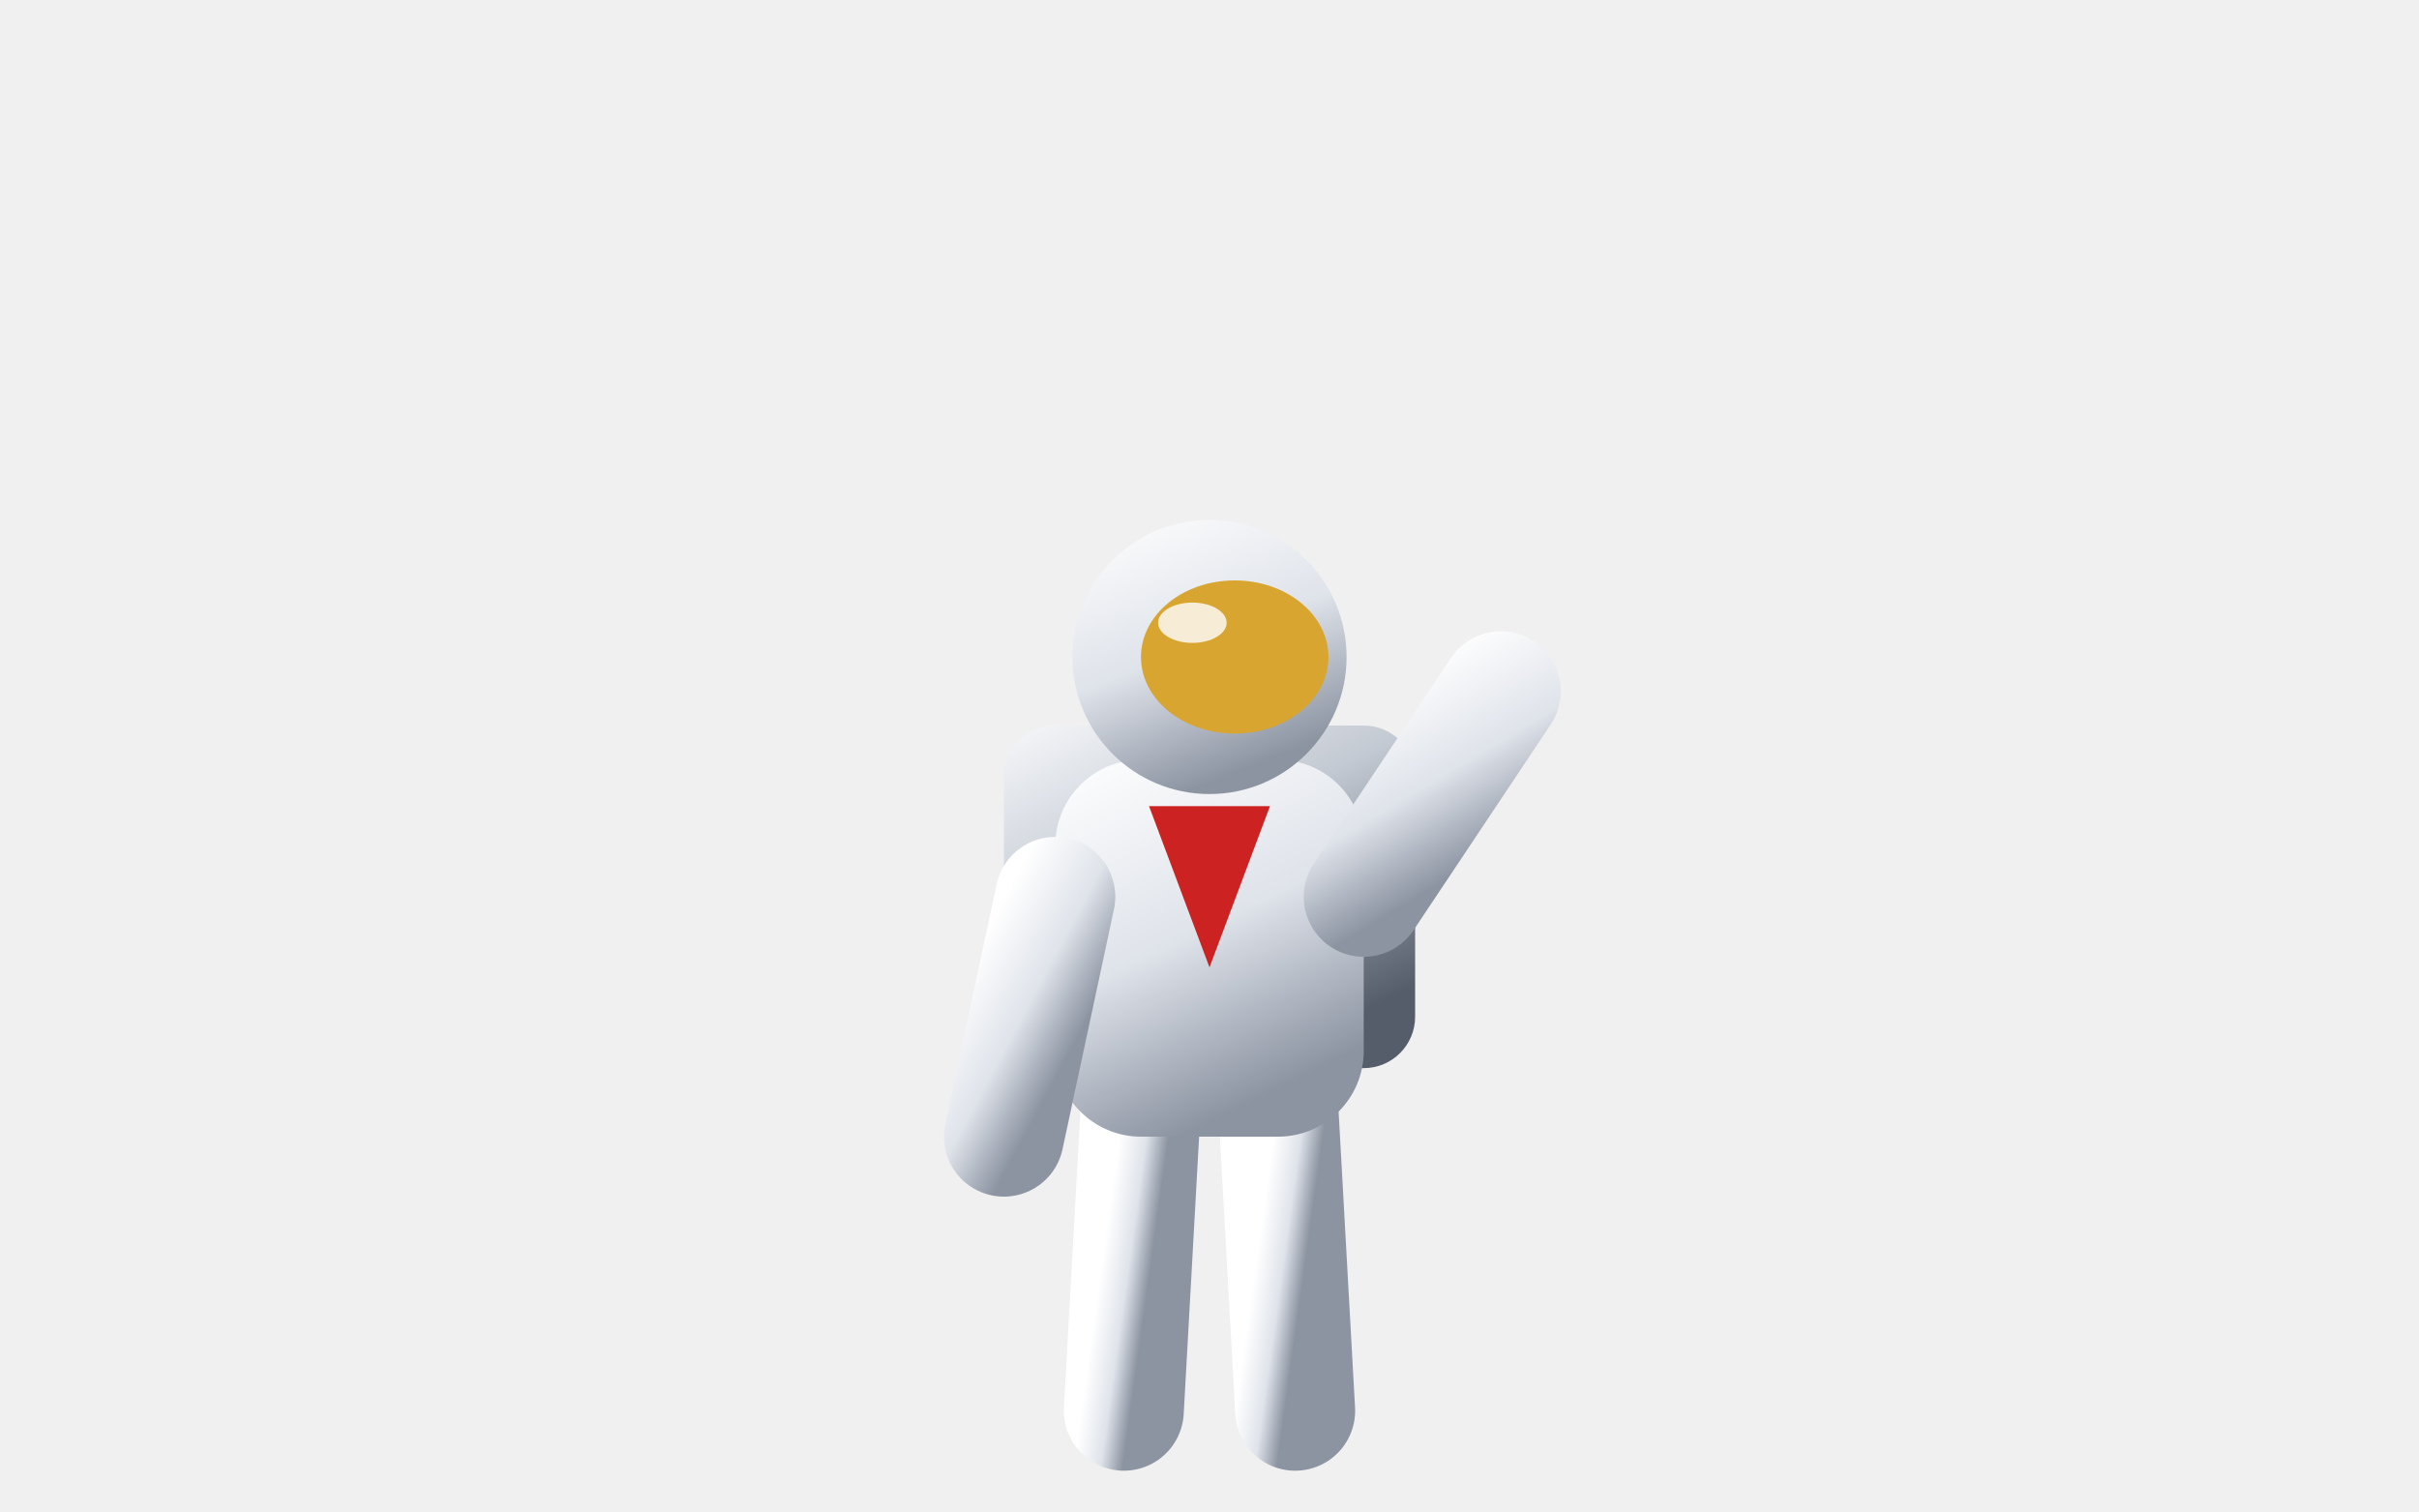
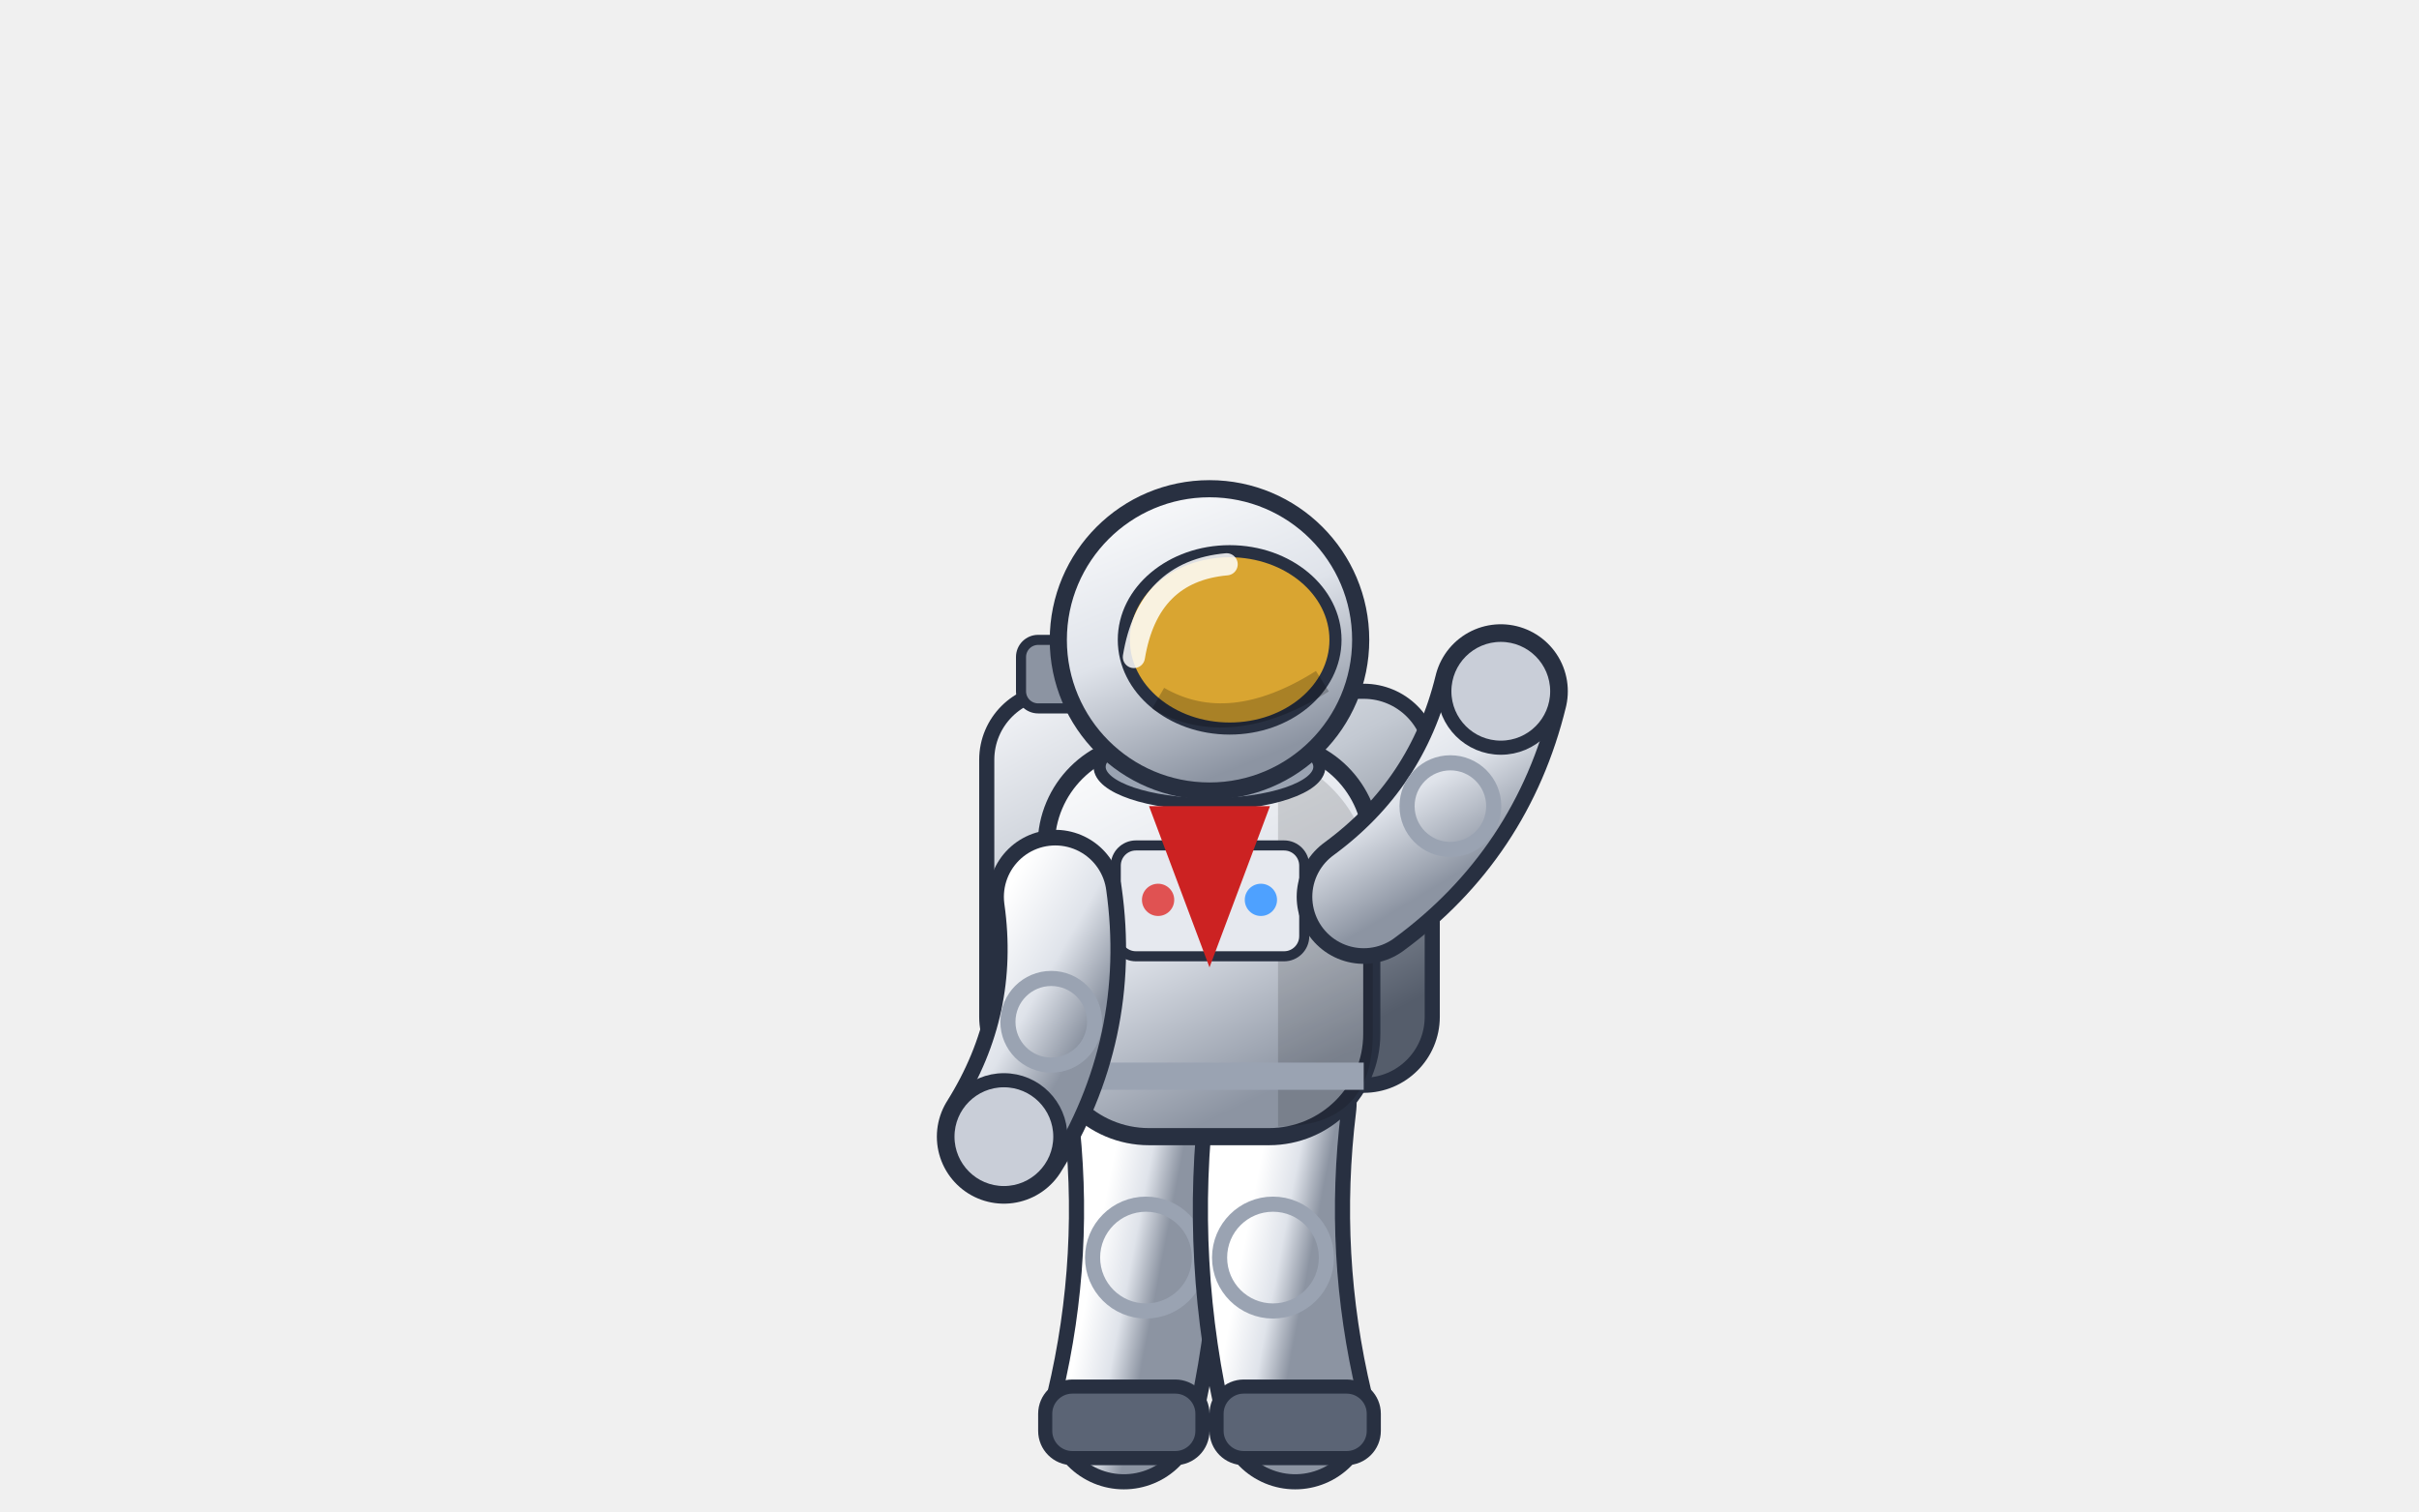
<svg xmlns="http://www.w3.org/2000/svg" viewBox="0 0 240 150" width="240" height="150">
  <defs>
    <linearGradient id="metal" x1="0" y1="0" x2="0.6" y2="1">
      <stop offset="0" stop-color="#f6f7fa" />
      <stop offset="0.45" stop-color="#c3c9d2" />
      <stop offset="1" stop-color="#555d6b" />
    </linearGradient>
    <linearGradient id="hull" x1="0" y1="0" x2="0.5" y2="1">
      <stop offset="0" stop-color="#8a93a3" />
      <stop offset="0.5" stop-color="#3b414d" />
      <stop offset="1" stop-color="#15181e" />
    </linearGradient>
    <linearGradient id="white" x1="0" y1="0" x2="0.4" y2="1">
      <stop offset="0" stop-color="#ffffff" />
      <stop offset="0.55" stop-color="#dfe3ea" />
      <stop offset="1" stop-color="#8c94a2" />
    </linearGradient>
    <linearGradient id="gold" x1="0" y1="0" x2="0.7" y2="1">
      <stop offset="0" stop-color="#fff0b0" />
      <stop offset="0.4" stop-color="#e2b13e" />
      <stop offset="1" stop-color="#7a4d0e" />
    </linearGradient>
    <linearGradient id="solar" x1="0" y1="0" x2="1" y2="1">
      <stop offset="0" stop-color="#3a64c4" />
      <stop offset="0.5" stop-color="#173478" />
      <stop offset="1" stop-color="#0a1638" />
    </linearGradient>
    <linearGradient id="stone" x1="0" y1="0" x2="0.5" y2="1">
      <stop offset="0" stop-color="#c9ccd1" />
      <stop offset="0.5" stop-color="#8d939c" />
      <stop offset="1" stop-color="#454a52" />
    </linearGradient>
    <linearGradient id="rust" x1="0" y1="0" x2="0.5" y2="1">
      <stop offset="0" stop-color="#e0a070" />
      <stop offset="0.5" stop-color="#a55a30" />
      <stop offset="1" stop-color="#4a2210" />
    </linearGradient>
    <linearGradient id="glass" x1="0" y1="0" x2="0.4" y2="1">
      <stop offset="0" stop-color="#e8f6ff" stop-opacity="0.85" />
      <stop offset="1" stop-color="#6aa8d8" stop-opacity="0.35" />
    </linearGradient>
    <linearGradient id="ice" x1="0" y1="0" x2="0.5" y2="1">
      <stop offset="0" stop-color="#ffffff" />
      <stop offset="0.5" stop-color="#bfe6ff" />
      <stop offset="1" stop-color="#5d9ccc" />
    </linearGradient>
    <pattern id="cells" width="7" height="7" patternUnits="userSpaceOnUse">
      <rect width="7" height="7" fill="url(#solar)" />
      <path d="M7 0V7M0 7H7" stroke="#6f93e6" stroke-width="0.5" opacity="0.6" />
    </pattern>
    <radialGradient id="plume" cx="0.5" cy="0.5" r="0.5">
      <stop offset="0" stop-color="#fff" />
      <stop offset="0.25" stop-color="#bfe3ff" />
      <stop offset="0.6" stop-color="#4f9dff" stop-opacity="0.5" />
      <stop offset="1" stop-color="#4f9dff" stop-opacity="0" />
    </radialGradient>
    <radialGradient id="warm" cx="0.5" cy="0.5" r="0.5">
      <stop offset="0" stop-color="#fff7e0" />
      <stop offset="0.3" stop-color="#ffc46b" />
      <stop offset="1" stop-color="#ff8a2a" stop-opacity="0" />
    </radialGradient>
    <radialGradient id="red" cx="0.5" cy="0.5" r="0.5">
      <stop offset="0" stop-color="#fff" />
      <stop offset="0.3" stop-color="#ff4a3d" />
      <stop offset="1" stop-color="#ff4a3d" stop-opacity="0" />
    </radialGradient>
    <radialGradient id="green" cx="0.5" cy="0.5" r="0.5">
      <stop offset="0" stop-color="#f0fff0" />
      <stop offset="0.35" stop-color="#5ee07a" />
      <stop offset="1" stop-color="#1e8a3a" stop-opacity="0" />
    </radialGradient>
    <radialGradient id="cyan" cx="0.5" cy="0.5" r="0.5">
      <stop offset="0" stop-color="#fff" />
      <stop offset="0.35" stop-color="#6ff0ff" />
      <stop offset="1" stop-color="#1ab4d8" stop-opacity="0" />
    </radialGradient>
    <radialGradient id="dish" cx="0.35" cy="0.3" r="0.8">
      <stop offset="0" stop-color="#fff" />
      <stop offset="0.6" stop-color="#c9ced8" />
      <stop offset="1" stop-color="#5d6573" />
    </radialGradient>
    <radialGradient id="ball" cx="0.35" cy="0.3" r="0.75">
      <stop offset="0" stop-color="#ffffff" />
      <stop offset="0.5" stop-color="#b9c0cb" />
      <stop offset="1" stop-color="#3d434e" />
    </radialGradient>
    <filter id="soft" x="-50%" y="-50%" width="200%" height="200%">
      <feGaussianBlur stdDeviation="2.2" />
    </filter>
  </defs>
  <g transform="rotate(0 120 75)">
    <g>
-       <rect x="99.6" y="72" width="40.8" height="34" rx="5.1" fill="url(#metal)" />
-       <line x1="113.2" y1="109.4" x2="111.5" y2="140" stroke="url(#white)" stroke-width="11.9" stroke-linecap="round" />
-       <line x1="126.8" y1="109.4" x2="128.5" y2="140" stroke="url(#white)" stroke-width="11.9" stroke-linecap="round" />
-       <rect x="104.7" y="75.4" width="30.6" height="37.4" rx="8.5" fill="url(#white)" />
-       <line x1="104.7" y1="89" x2="99.6" y2="112.8" stroke="url(#white)" stroke-width="11.9" stroke-linecap="round" />
-       <line x1="135.3" y1="89" x2="148.9" y2="68.6" stroke="url(#white)" stroke-width="11.9" stroke-linecap="round" />
-       <circle cx="120" cy="65.2" r="13.6" fill="url(#white)" />
-       <ellipse cx="122.5" cy="65.2" rx="9.3" ry="7.6" fill="#d9a531" />
-       <ellipse cx="118.3" cy="61.8" rx="3.4" ry="2" fill="#fff" opacity="0.8" />
+       <rect x="97.9" y="68.6" width="44.2" height="39.1" rx="6.8" fill="url(#metal)" stroke="#283041" stroke-width="1.5" />
+       <rect x="101.3" y="63.5" width="8.5" height="6.8" rx="1.7" fill="#8c94a2" stroke="#283041" stroke-width="1" />
+       <path d="M113.2 109.4 Q115.1 124.9 111.5 140" fill="none" stroke="#283041" stroke-width="15.6" stroke-linecap="round" />
+       <path d="M113.2 109.4 Q115.1 124.9 111.5 140" fill="none" stroke="url(#white)" stroke-width="12.6" stroke-linecap="round" />
+       <circle cx="113.7" cy="124.8" r="5.3" fill="none" stroke="#9aa3b2" stroke-width="1.5" />
+       <rect x="103.7" y="137.6" width="15.6" height="7.1" rx="2.7" fill="#5b6475" stroke="#283041" stroke-width="1.4" />
+       <path d="M126.8 109.4 Q124.9 124.9 128.5 140" fill="none" stroke="#283041" stroke-width="15.6" stroke-linecap="round" />
+       <path d="M126.8 109.4 Q124.9 124.9 128.5 140" fill="none" stroke="url(#white)" stroke-width="12.6" stroke-linecap="round" />
+       <circle cx="126.3" cy="124.8" r="5.3" fill="none" stroke="#9aa3b2" stroke-width="1.5" />
+       <rect x="120.7" y="137.6" width="15.6" height="7.1" rx="2.7" fill="#5b6475" stroke="#283041" stroke-width="1.4" />
+       <rect x="103.8" y="73.7" width="32.3" height="39.1" rx="10.2" fill="url(#white)" stroke="#283041" stroke-width="1.7" />
+       <path d="M126.8 74.7 Q136.2 78.8 136.2 89 L136.2 102.6 Q136.2 111.8 126.8 111.8 Z" fill="#000" opacity="0.14" />
+       <line x1="104.7" y1="106.8" x2="135.3" y2="106.8" stroke="#9aa3b2" stroke-width="2.7" />
+       <rect x="110.7" y="83.9" width="18.7" height="11" rx="2" fill="#e6e9ef" stroke="#283041" stroke-width="1" />
+       <circle cx="114.9" cy="89.3" r="1.6" fill="#e05252" />
+       <circle cx="120" cy="89.3" r="1.6" fill="#ffd36b" />
+       <circle cx="125.1" cy="89.3" r="1.6" fill="#4ea1ff" />
+       <path d="M104.7 89 Q106.5 101.8 99.6 112.8" fill="none" stroke="#283041" stroke-width="13.3" stroke-linecap="round" />
+       <path d="M104.7 89 Q106.5 101.8 99.6 112.8" fill="none" stroke="url(#white)" stroke-width="10.2" stroke-linecap="round" />
+       <circle cx="104.3" cy="101.4" r="4.3" fill="none" stroke="#9aa3b2" stroke-width="1.5" />
+       <circle cx="99.6" cy="112.8" r="5.6" fill="#c9ced8" stroke="#283041" stroke-width="1.4" />
+       <path d="M135.3 89 Q145.8 81.3 148.9 68.6" fill="none" stroke="#283041" stroke-width="13.3" stroke-linecap="round" />
+       <path d="M135.3 89 Q145.8 81.3 148.9 68.6" fill="none" stroke="url(#white)" stroke-width="10.2" stroke-linecap="round" />
+       <circle cx="143.9" cy="80" r="4.3" fill="none" stroke="#9aa3b2" stroke-width="1.5" />
+       <circle cx="148.9" cy="68.6" r="5.6" fill="#c9ced8" stroke="#283041" stroke-width="1.4" />
+       <ellipse cx="120" cy="76.1" rx="10.9" ry="3.7" fill="#9aa3b2" stroke="#283041" stroke-width="1.2" />
+       <circle cx="120" cy="63.5" r="15" fill="url(#white)" stroke="#283041" stroke-width="1.7" />
+       <ellipse cx="122" cy="63.5" rx="10.5" ry="8.8" fill="#d9a531" stroke="#283041" stroke-width="1.2" />
+       <path d="M112.5 65.2 Q113.9 56.7 121.7 56" fill="none" stroke="#fff" stroke-width="2.2" stroke-linecap="round" opacity="0.85" />
+       <path d="M114.9 69.3 Q122 73.4 131.2 67.6" fill="none" stroke="#000" stroke-width="2.4" opacity="0.22" />
    </g>
    <path d="M114 80 L120 96 L126 80 Z" fill="#c22" />
  </g>
</svg>
